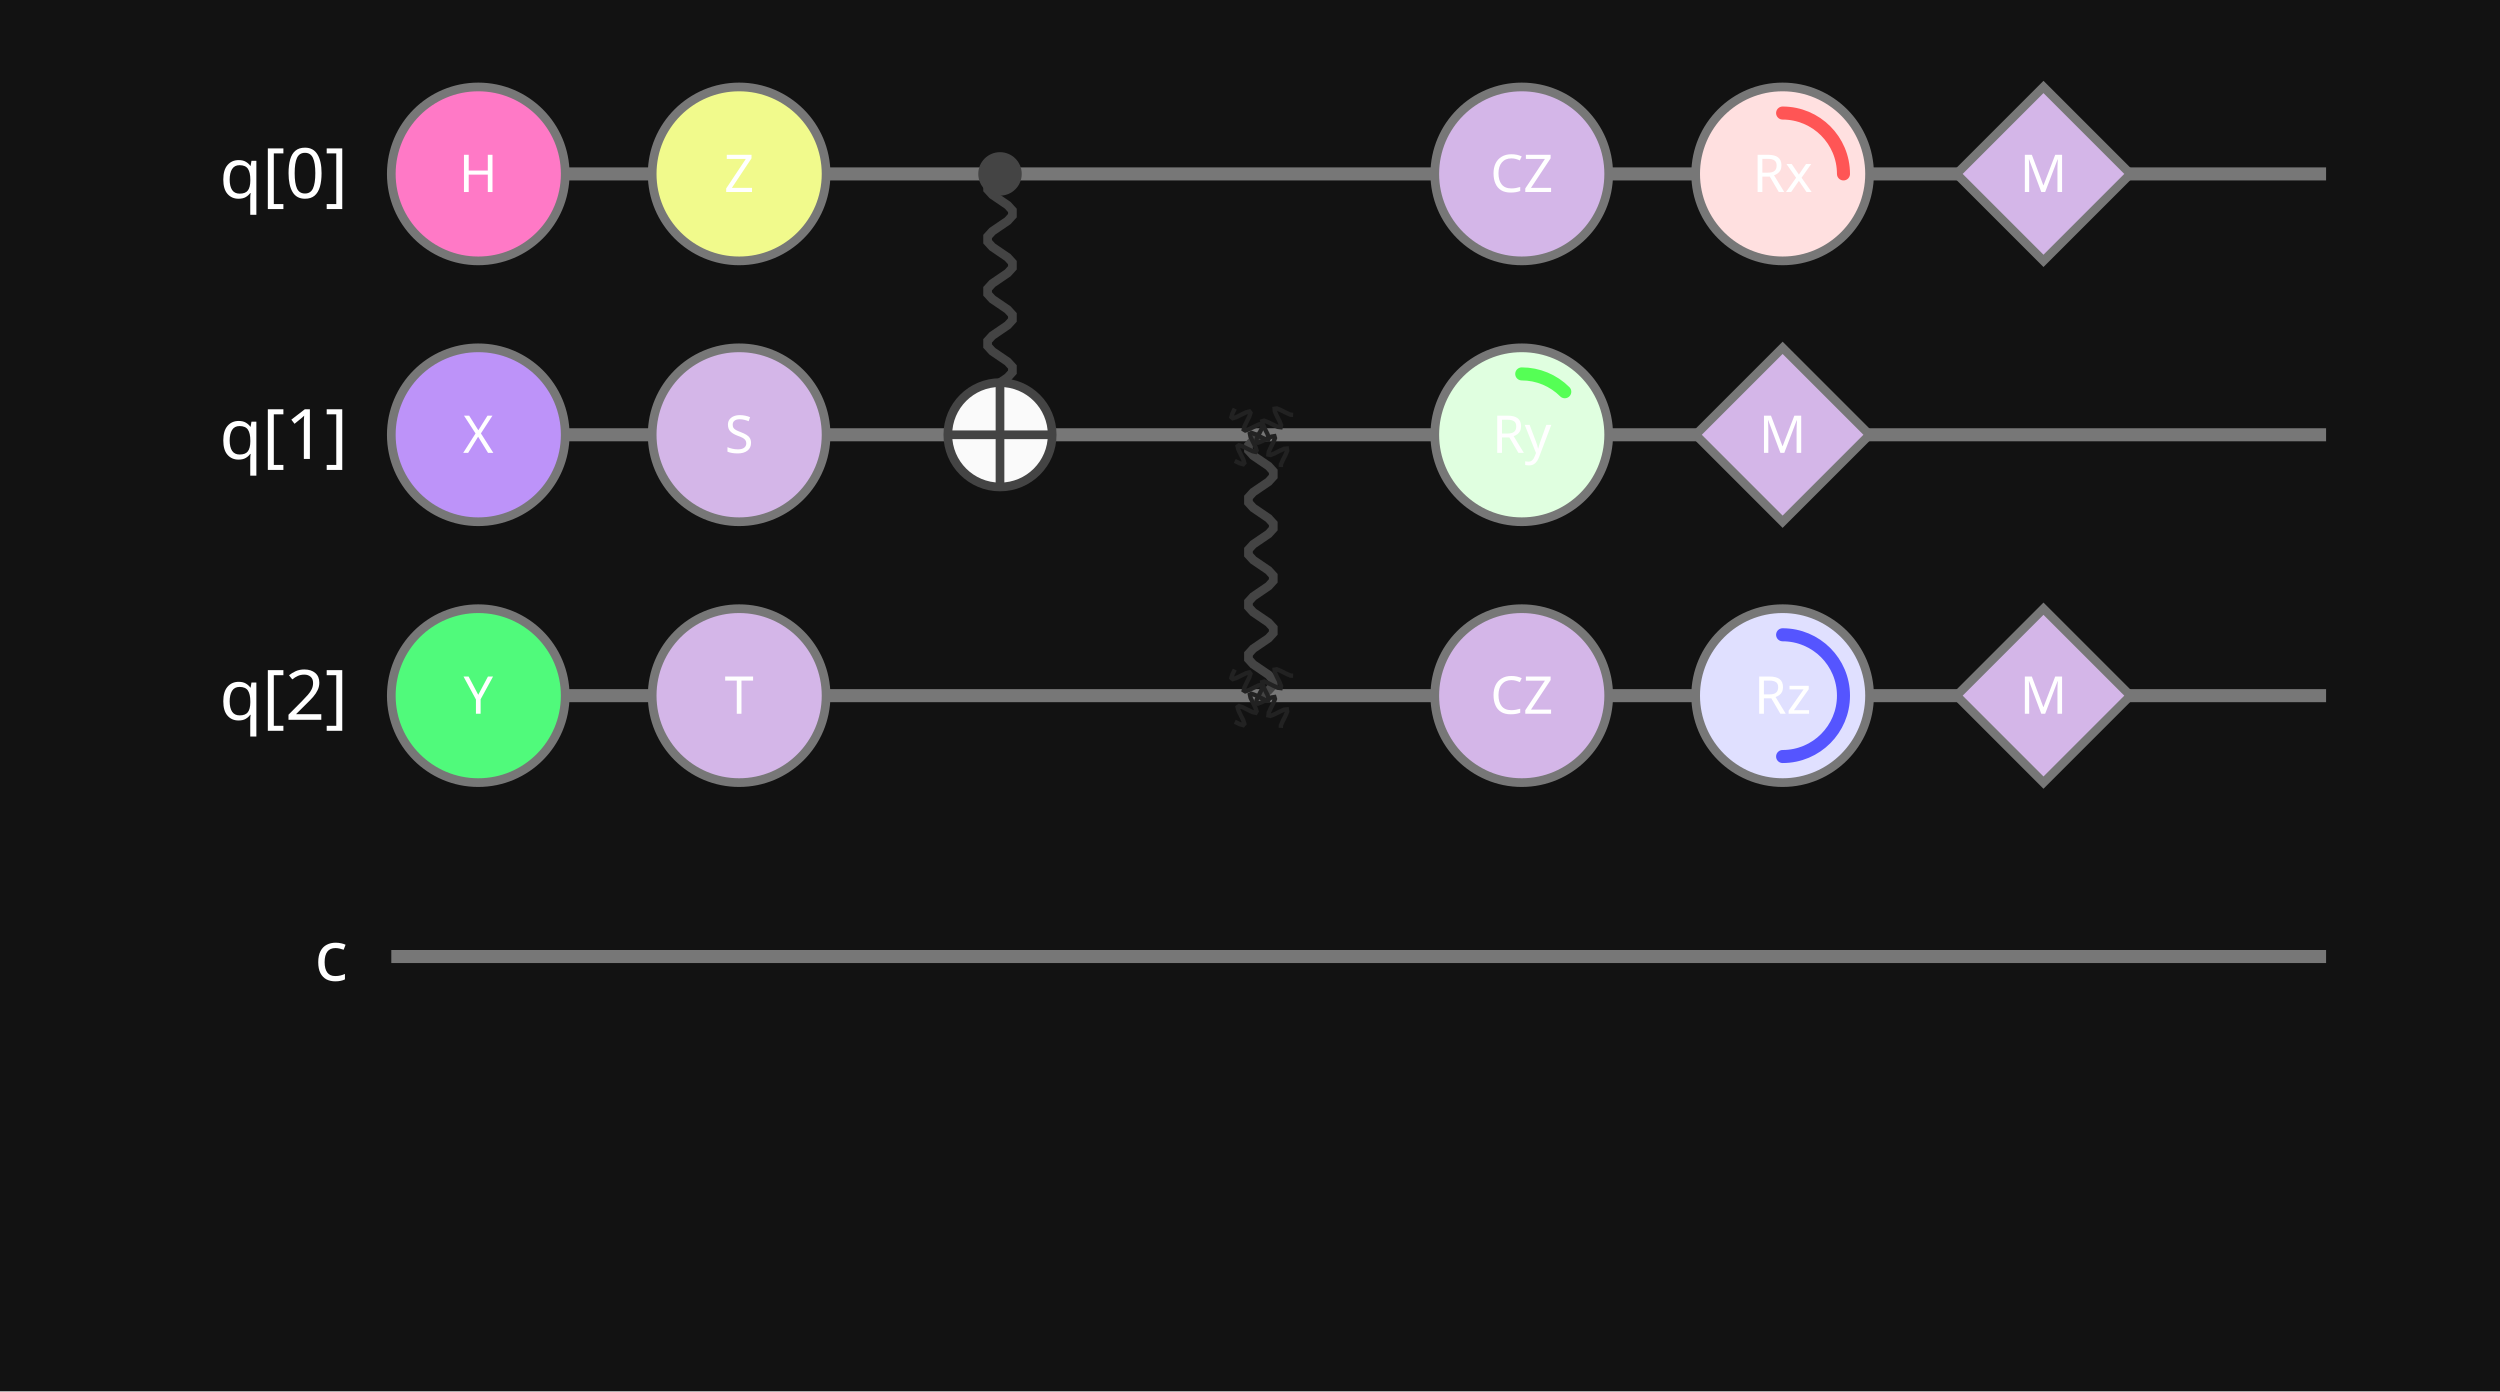
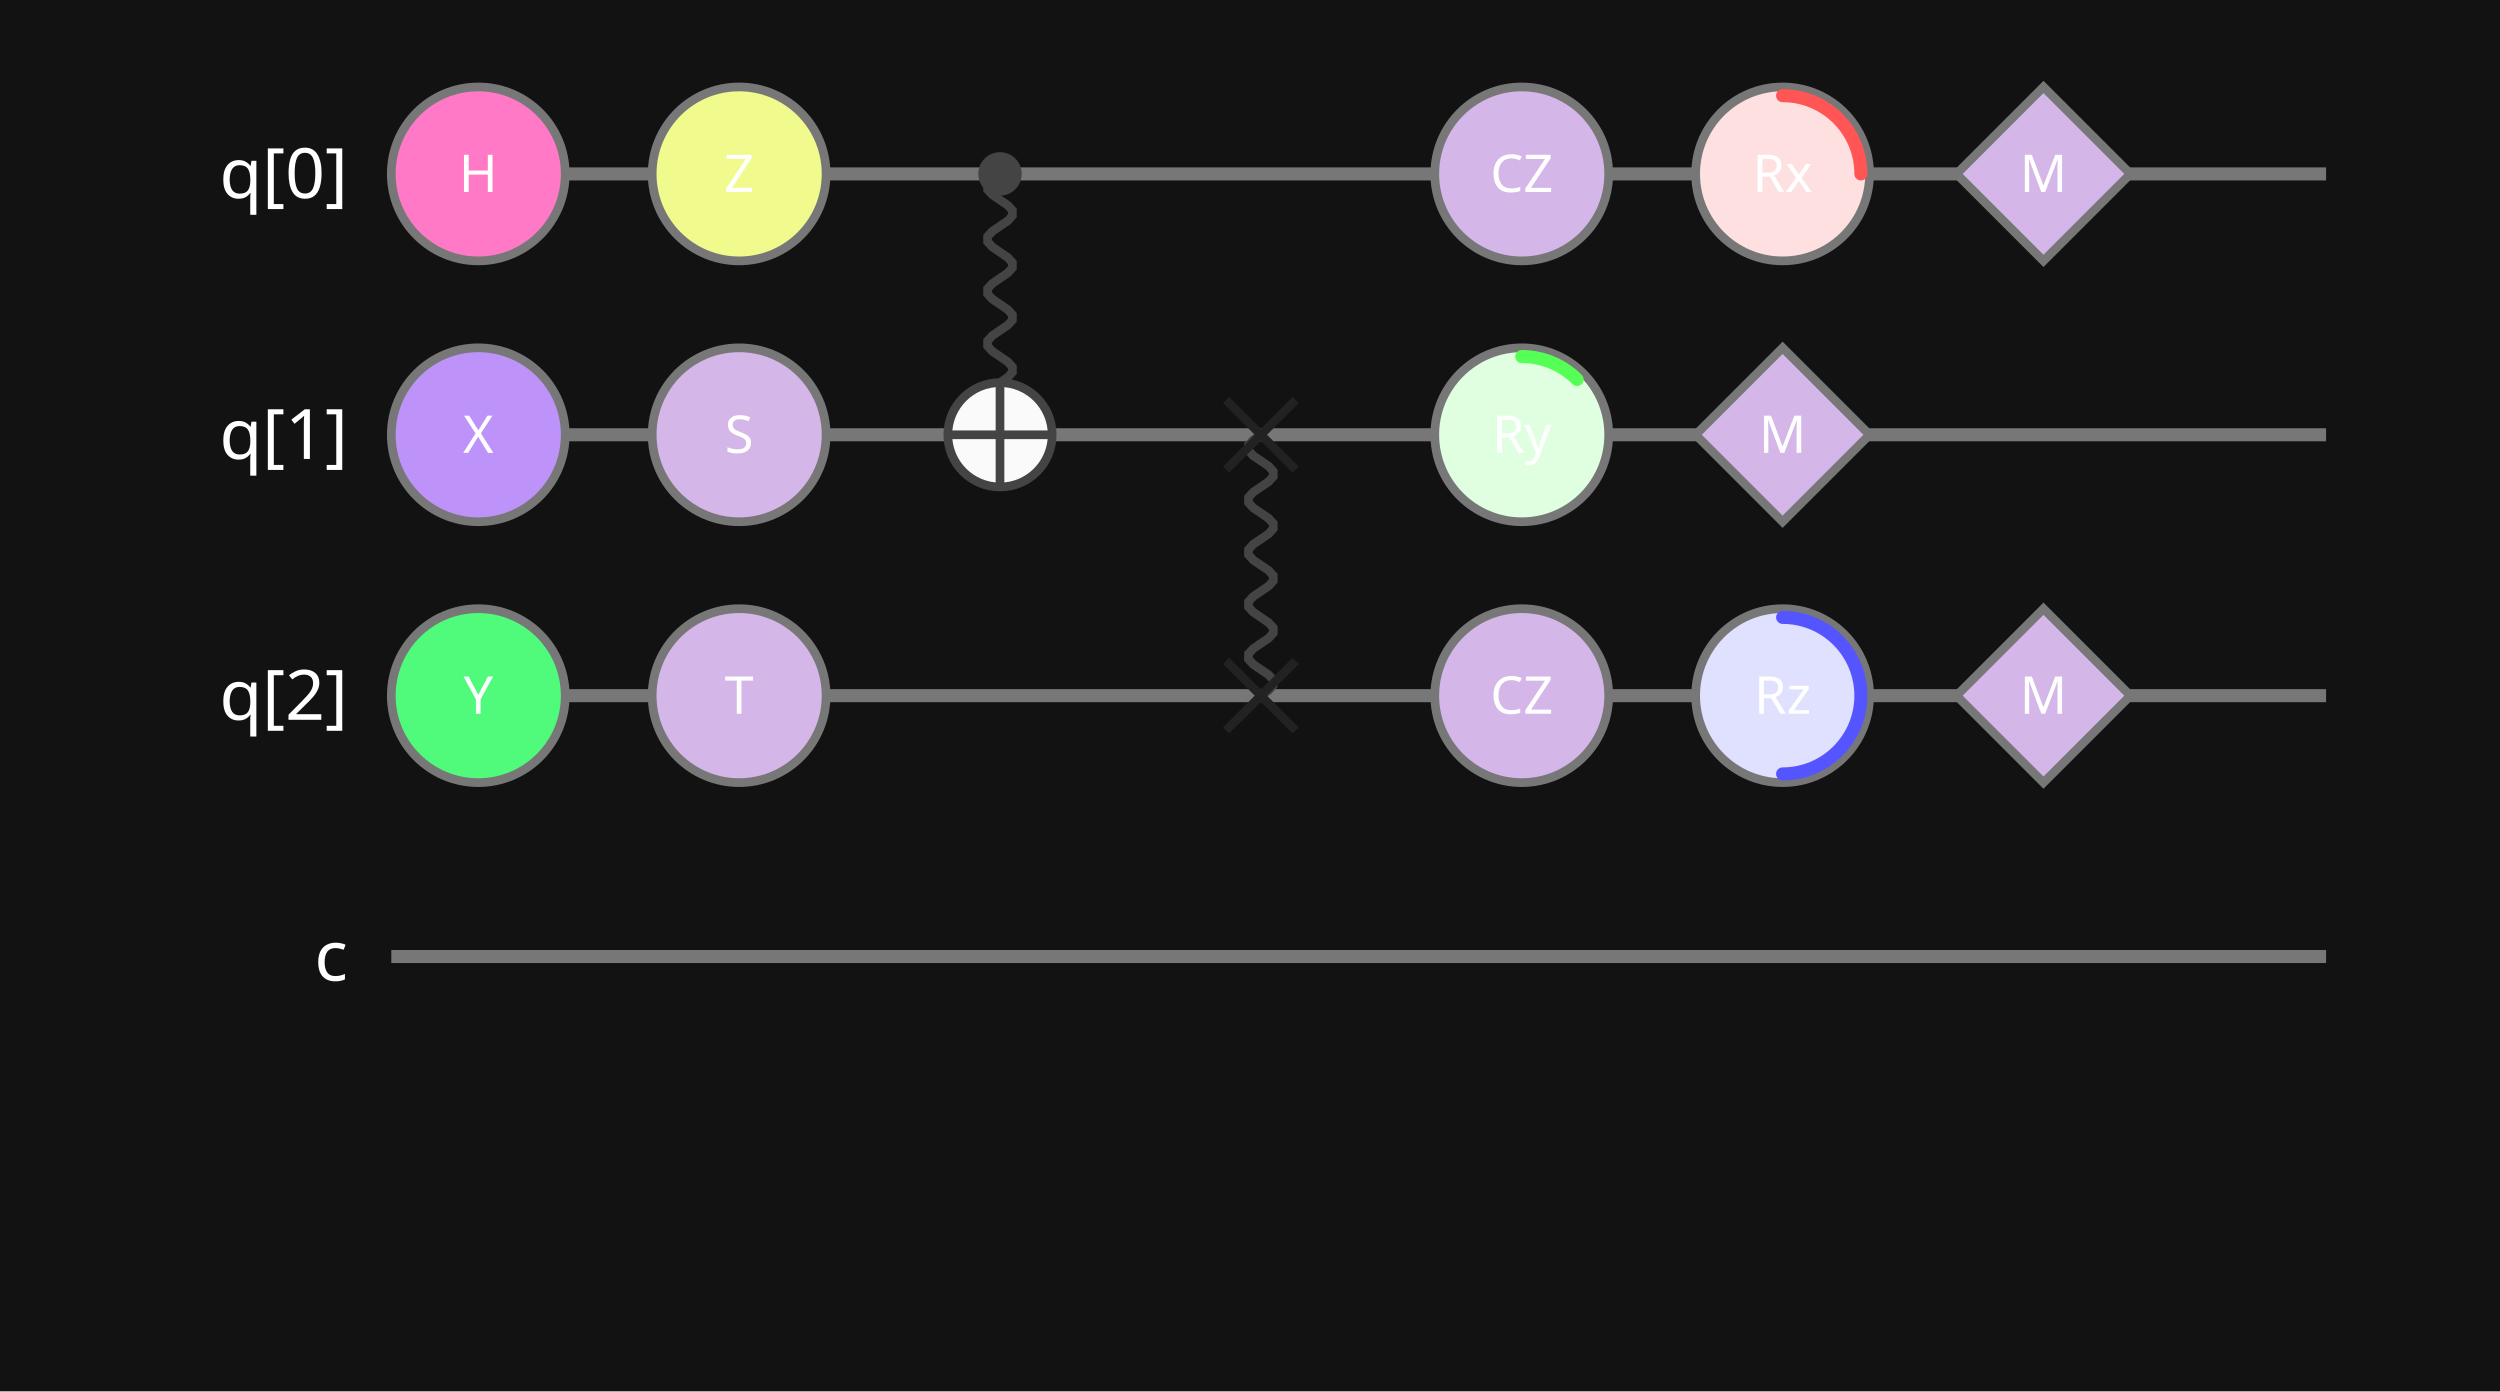
<svg xmlns="http://www.w3.org/2000/svg" width="575.0" height="320" viewBox="0 0 575.0 320">
  <rect width="100%" height="100%" fill="#121212" />
  <text x="80" y="40" fill="#ffffff" font-family="calibri" font-size="16" text-anchor="end" dominant-baseline="middle">q[0]</text>
  <text x="80" y="100" fill="#ffffff" font-family="calibri" font-size="16" text-anchor="end" dominant-baseline="middle">q[1]</text>
  <text x="80" y="160" fill="#ffffff" font-family="calibri" font-size="16" text-anchor="end" dominant-baseline="middle">q[2]</text>
  <text x="80" y="220" fill="#ffffff" font-family="calibri" font-size="16" text-anchor="end" dominant-baseline="middle">c</text>
  <line x1="90" y1="40" x2="535.0" y2="40" stroke="#777777" stroke-width="3" stroke-dasharray="" />
  <line x1="90" y1="100" x2="535.0" y2="100" stroke="#777777" stroke-width="3" stroke-dasharray="" />
  <line x1="90" y1="160" x2="535.0" y2="160" stroke="#777777" stroke-width="3" stroke-dasharray="" />
  <line x1="90" y1="220" x2="535.0" y2="220" stroke="#777777" stroke-width="3" stroke-dasharray="" />
  <circle cx="110.0" cy="40" r="20" fill="#ff79c6" stroke="#777777" stroke-width="2" />
  <text x="110.0" y="40" fill="#ffffff" font-family="sans-serif" font-size="12" text-anchor="middle" dominant-baseline="middle">H</text>
  <circle cx="110.0" cy="100" r="20" fill="#bd93f9" stroke="#777777" stroke-width="2" />
  <text x="110.0" y="100" fill="#ffffff" font-family="sans-serif" font-size="12" text-anchor="middle" dominant-baseline="middle">X</text>
  <circle cx="110.0" cy="160" r="20" fill="#50fa7b" stroke="#777777" stroke-width="2" />
  <text x="110.0" y="160" fill="#ffffff" font-family="sans-serif" font-size="12" text-anchor="middle" dominant-baseline="middle">Y</text>
  <circle cx="170.0" cy="40" r="20" fill="#f1fa8c" stroke="#777777" stroke-width="2" />
  <text x="170.0" y="40" fill="#ffffff" font-family="sans-serif" font-size="12" text-anchor="middle" dominant-baseline="middle">Z</text>
  <circle cx="170.0" cy="100" r="20" fill="#d4b6e8" stroke="#777777" stroke-width="2" />
  <text x="170.0" y="100" fill="#ffffff" font-family="sans-serif" font-size="12" text-anchor="middle" dominant-baseline="middle">S</text>
  <circle cx="170.0" cy="160" r="20" fill="#d4b6e8" stroke="#777777" stroke-width="2" />
  <text x="170.0" y="160" fill="#ffffff" font-family="sans-serif" font-size="12" text-anchor="middle" dominant-baseline="middle">T</text>
  <path d="M 230.0 40.0 L 228.237 41.2 L 227.147 42.4 L 227.147 43.6 L 228.237 44.8 L 230.0 46.0 L 231.763 47.2 L 232.853 48.4 L 232.853 49.6 L 231.763 50.8 L 230.0 52.0 L 228.237 53.2 L 227.147 54.4 L 227.147 55.6 L 228.237 56.8 L 230.0 58.0 L 231.763 59.2 L 232.853 60.4 L 232.853 61.6 L 231.763 62.8 L 230.0 64.0 L 228.237 65.2 L 227.147 66.4 L 227.147 67.6 L 228.237 68.8 L 230.0 70.0 L 231.763 71.2 L 232.853 72.4 L 232.853 73.6 L 231.763 74.8 L 230.0 76.0 L 228.237 77.2 L 227.147 78.4 L 227.147 79.6 L 228.237 80.8 L 230.0 82.0 L 231.763 83.2 L 232.853 84.4 L 232.853 85.6 L 231.763 86.8 L 230.0 88.0 L 228.237 89.2 L 227.147 90.4 L 227.147 91.6 L 228.237 92.8 L 230.0 94.0 L 231.763 95.2 L 232.853 96.4 L 232.853 97.6 L 231.763 98.8 L 230 100.0" stroke="#444444" stroke-width="2" fill="none" stroke-dasharray="" />
  <circle cx="230.0" cy="40" r="5" fill="#444444" stroke="none" stroke-width="1" />
  <circle cx="230.0" cy="100" r="12" fill="#fafafa" stroke="#444444" stroke-width="2" />
  <line x1="218.0" y1="100" x2="242.0" y2="100" stroke="#444444" stroke-width="2" />
  <line x1="230.0" y1="88" x2="230.0" y2="112" stroke="#444444" stroke-width="2" />
  <path d="M 290.0 100.0 L 288.237 101.2 L 287.147 102.4 L 287.147 103.6 L 288.237 104.8 L 290.0 106.0 L 291.763 107.2 L 292.853 108.4 L 292.853 109.6 L 291.763 110.8 L 290.0 112.0 L 288.237 113.2 L 287.147 114.4 L 287.147 115.6 L 288.237 116.8 L 290.0 118.0 L 291.763 119.2 L 292.853 120.4 L 292.853 121.6 L 291.763 122.8 L 290.0 124.0 L 288.237 125.2 L 287.147 126.4 L 287.147 127.6 L 288.237 128.8 L 290.0 130.0 L 291.763 131.2 L 292.853 132.4 L 292.853 133.6 L 291.763 134.8 L 290.0 136.0 L 288.237 137.2 L 287.147 138.4 L 287.147 139.6 L 288.237 140.8 L 290.0 142.0 L 291.763 143.2 L 292.853 144.4 L 292.853 145.6 L 291.763 146.8 L 290.0 148.0 L 288.237 149.2 L 287.147 150.4 L 287.147 151.6 L 288.237 152.8 L 290.0 154.0 L 291.763 155.2 L 292.853 156.4 L 292.853 157.6 L 291.763 158.8 L 290.0 160.0" stroke="#444444" stroke-width="2" fill="none" stroke-dasharray="" />
-   <path d="M 284.0 94.0 L 283.447 95.124 L 283.221 95.922 L 283.521 96.194 L 284.341 95.945 L 285.474 95.383 L 286.589 94.84 L 287.363 94.637 L 287.607 94.965 L 287.336 95.807 L 286.767 96.947 L 286.233 98.052 L 286.054 98.803 L 286.41 99.018 L 287.274 98.726 L 288.421 98.151 L 289.515 97.628 L 290.242 97.473 L 290.429 97.857 L 290.115 98.742 L 289.534 99.894 L 289.023 100.977 L 288.893 101.679 L 289.305 101.838 L 290.21 101.504 L 291.367 100.918 L 292.437 100.42 L 293.114 100.314 L 293.246 100.754 L 292.892 101.679 L 292.302 102.84 L 291.817 103.897 L 291.737 104.549 L 292.205 104.653 L 293.149 104.28 L 294.313 103.687 L 295.356 103.216 L 295.981 103.162 L 296.058 103.656 L 295.667 104.619 L 295.072 105.786 L 294.615 106.813 L 294.587 107.413" stroke="#222222" stroke-width="1" fill="none" stroke-dasharray="" />
-   <path d="M 284.0 106.0 L 285.124 106.553 L 285.922 106.779 L 286.194 106.479 L 285.945 105.659 L 285.383 104.526 L 284.84 103.411 L 284.637 102.637 L 284.965 102.393 L 285.807 102.664 L 286.947 103.233 L 288.052 103.767 L 288.803 103.946 L 289.018 103.59 L 288.726 102.726 L 288.151 101.579 L 287.628 100.485 L 287.473 99.758 L 287.857 99.571 L 288.742 99.885 L 289.894 100.466 L 290.977 100.977 L 291.679 101.107 L 291.838 100.695 L 291.504 99.79 L 290.918 98.633 L 290.42 97.563 L 290.314 96.886 L 290.754 96.754 L 291.679 97.108 L 292.84 97.698 L 293.897 98.183 L 294.549 98.263 L 294.653 97.795 L 294.28 96.851 L 293.687 95.687 L 293.216 94.644 L 293.162 94.019 L 293.656 93.942 L 294.619 94.333 L 295.786 94.928 L 296.813 95.385 L 297.413 95.413" stroke="#222222" stroke-width="1" fill="none" stroke-dasharray="" />
-   <path d="M 284.0 154.0 L 283.447 155.124 L 283.221 155.922 L 283.521 156.194 L 284.341 155.945 L 285.474 155.383 L 286.589 154.84 L 287.363 154.637 L 287.607 154.965 L 287.336 155.807 L 286.767 156.947 L 286.233 158.052 L 286.054 158.803 L 286.41 159.018 L 287.274 158.726 L 288.421 158.151 L 289.515 157.628 L 290.242 157.473 L 290.429 157.857 L 290.115 158.742 L 289.534 159.894 L 289.023 160.977 L 288.893 161.679 L 289.305 161.838 L 290.21 161.504 L 291.367 160.918 L 292.437 160.42 L 293.114 160.314 L 293.246 160.754 L 292.892 161.679 L 292.302 162.84 L 291.817 163.897 L 291.737 164.549 L 292.205 164.653 L 293.149 164.28 L 294.313 163.687 L 295.356 163.216 L 295.981 163.162 L 296.058 163.656 L 295.667 164.619 L 295.072 165.786 L 294.615 166.813 L 294.587 167.413" stroke="#222222" stroke-width="1" fill="none" stroke-dasharray="" />
-   <path d="M 284.0 166.0 L 285.124 166.553 L 285.922 166.779 L 286.194 166.479 L 285.945 165.659 L 285.383 164.526 L 284.84 163.411 L 284.637 162.637 L 284.965 162.393 L 285.807 162.664 L 286.947 163.233 L 288.052 163.767 L 288.803 163.946 L 289.018 163.59 L 288.726 162.726 L 288.151 161.579 L 287.628 160.485 L 287.473 159.758 L 287.857 159.571 L 288.742 159.885 L 289.894 160.466 L 290.977 160.977 L 291.679 161.107 L 291.838 160.695 L 291.504 159.79 L 290.918 158.633 L 290.42 157.563 L 290.314 156.886 L 290.754 156.754 L 291.679 157.108 L 292.84 157.698 L 293.897 158.183 L 294.549 158.263 L 294.653 157.795 L 294.28 156.851 L 293.687 155.687 L 293.216 154.644 L 293.162 154.019 L 293.656 153.942 L 294.619 154.333 L 295.786 154.928 L 296.813 155.385 L 297.413 155.413" stroke="#222222" stroke-width="1" fill="none" stroke-dasharray="" />
+   <line x1="282.0" y1="92" x2="298.0" y2="108" stroke="#222222" stroke-width="2" stroke-dasharray="" />
+   <line x1="282.0" y1="108" x2="298.0" y2="92" stroke="#222222" stroke-width="2" stroke-dasharray="" />
+   <line x1="282.0" y1="152" x2="298.0" y2="168" stroke="#222222" stroke-width="2" stroke-dasharray="" />
+   <line x1="282.0" y1="168" x2="298.0" y2="152" stroke="#222222" stroke-width="2" stroke-dasharray="" />
  <circle cx="350.0" cy="40" r="20" fill="#d4b6e8" stroke="#777777" stroke-width="2" />
  <text x="350.0" y="40" fill="#ffffff" font-family="sans-serif" font-size="12" text-anchor="middle" dominant-baseline="middle">CZ</text>
  <circle cx="350.0" cy="160" r="20" fill="#d4b6e8" stroke="#777777" stroke-width="2" />
  <text x="350.0" y="160" fill="#ffffff" font-family="sans-serif" font-size="12" text-anchor="middle" dominant-baseline="middle">CZ</text>
  <circle cx="350.0" cy="100" r="20" fill="#e0ffe0" stroke="#777777" stroke-width="2" />
-   <path d="M 350.0 86.0 A 14 14 0 0 1 359.899 90.101" fill="none" stroke="#55ff55" stroke-width="3" stroke-linecap="round" />
+   <path d="M 350.0 82.0 A 18 18 0 0 1 362.728 87.272" fill="none" stroke="#55ff55" stroke-width="3" stroke-linecap="round" />
  <text x="350.0" y="100" fill="#ffffff" font-family="sans-serif" font-size="12" text-anchor="middle" dominant-baseline="middle">Ry</text>
  <circle cx="410.0" cy="40" r="20" fill="#ffe0e0" stroke="#777777" stroke-width="2" />
-   <path d="M 410.0 26.0 A 14 14 0 0 1 424.0 40.0" fill="none" stroke="#ff5555" stroke-width="3" stroke-linecap="round" />
+   <path d="M 410.0 22.0 A 18 18 0 0 1 428.0 40.0" fill="none" stroke="#ff5555" stroke-width="3" stroke-linecap="round" />
  <text x="410.0" y="40" fill="#ffffff" font-family="sans-serif" font-size="12" text-anchor="middle" dominant-baseline="middle">Rx</text>
  <circle cx="410.0" cy="160" r="20" fill="#e0e0ff" stroke="#777777" stroke-width="2" />
-   <path d="M 410.0 146.0 A 14 14 0 0 1 410.0 174.0" fill="none" stroke="#5555ff" stroke-width="3" stroke-linecap="round" />
+   <path d="M 410.0 142.0 A 18 18 0 0 1 410.0 178.0" fill="none" stroke="#5555ff" stroke-width="3" stroke-linecap="round" />
  <text x="410.0" y="160" fill="#ffffff" font-family="sans-serif" font-size="12" text-anchor="middle" dominant-baseline="middle">Rz</text>
  <polygon points="410.0,80 430.0,100 410.0,120 390.0,100" fill="#d4b6e8" stroke="#777777" stroke-width="2" />
  <text x="410.0" y="100" fill="#ffffff" font-family="sans-serif" font-size="12" text-anchor="middle" dominant-baseline="middle">M</text>
  <polygon points="470.0,20 490.0,40 470.0,60 450.0,40" fill="#d4b6e8" stroke="#777777" stroke-width="2" />
  <text x="470.0" y="40" fill="#ffffff" font-family="sans-serif" font-size="12" text-anchor="middle" dominant-baseline="middle">M</text>
  <polygon points="470.0,140 490.0,160 470.0,180 450.0,160" fill="#d4b6e8" stroke="#777777" stroke-width="2" />
  <text x="470.0" y="160" fill="#ffffff" font-family="sans-serif" font-size="12" text-anchor="middle" dominant-baseline="middle">M</text>
</svg>
